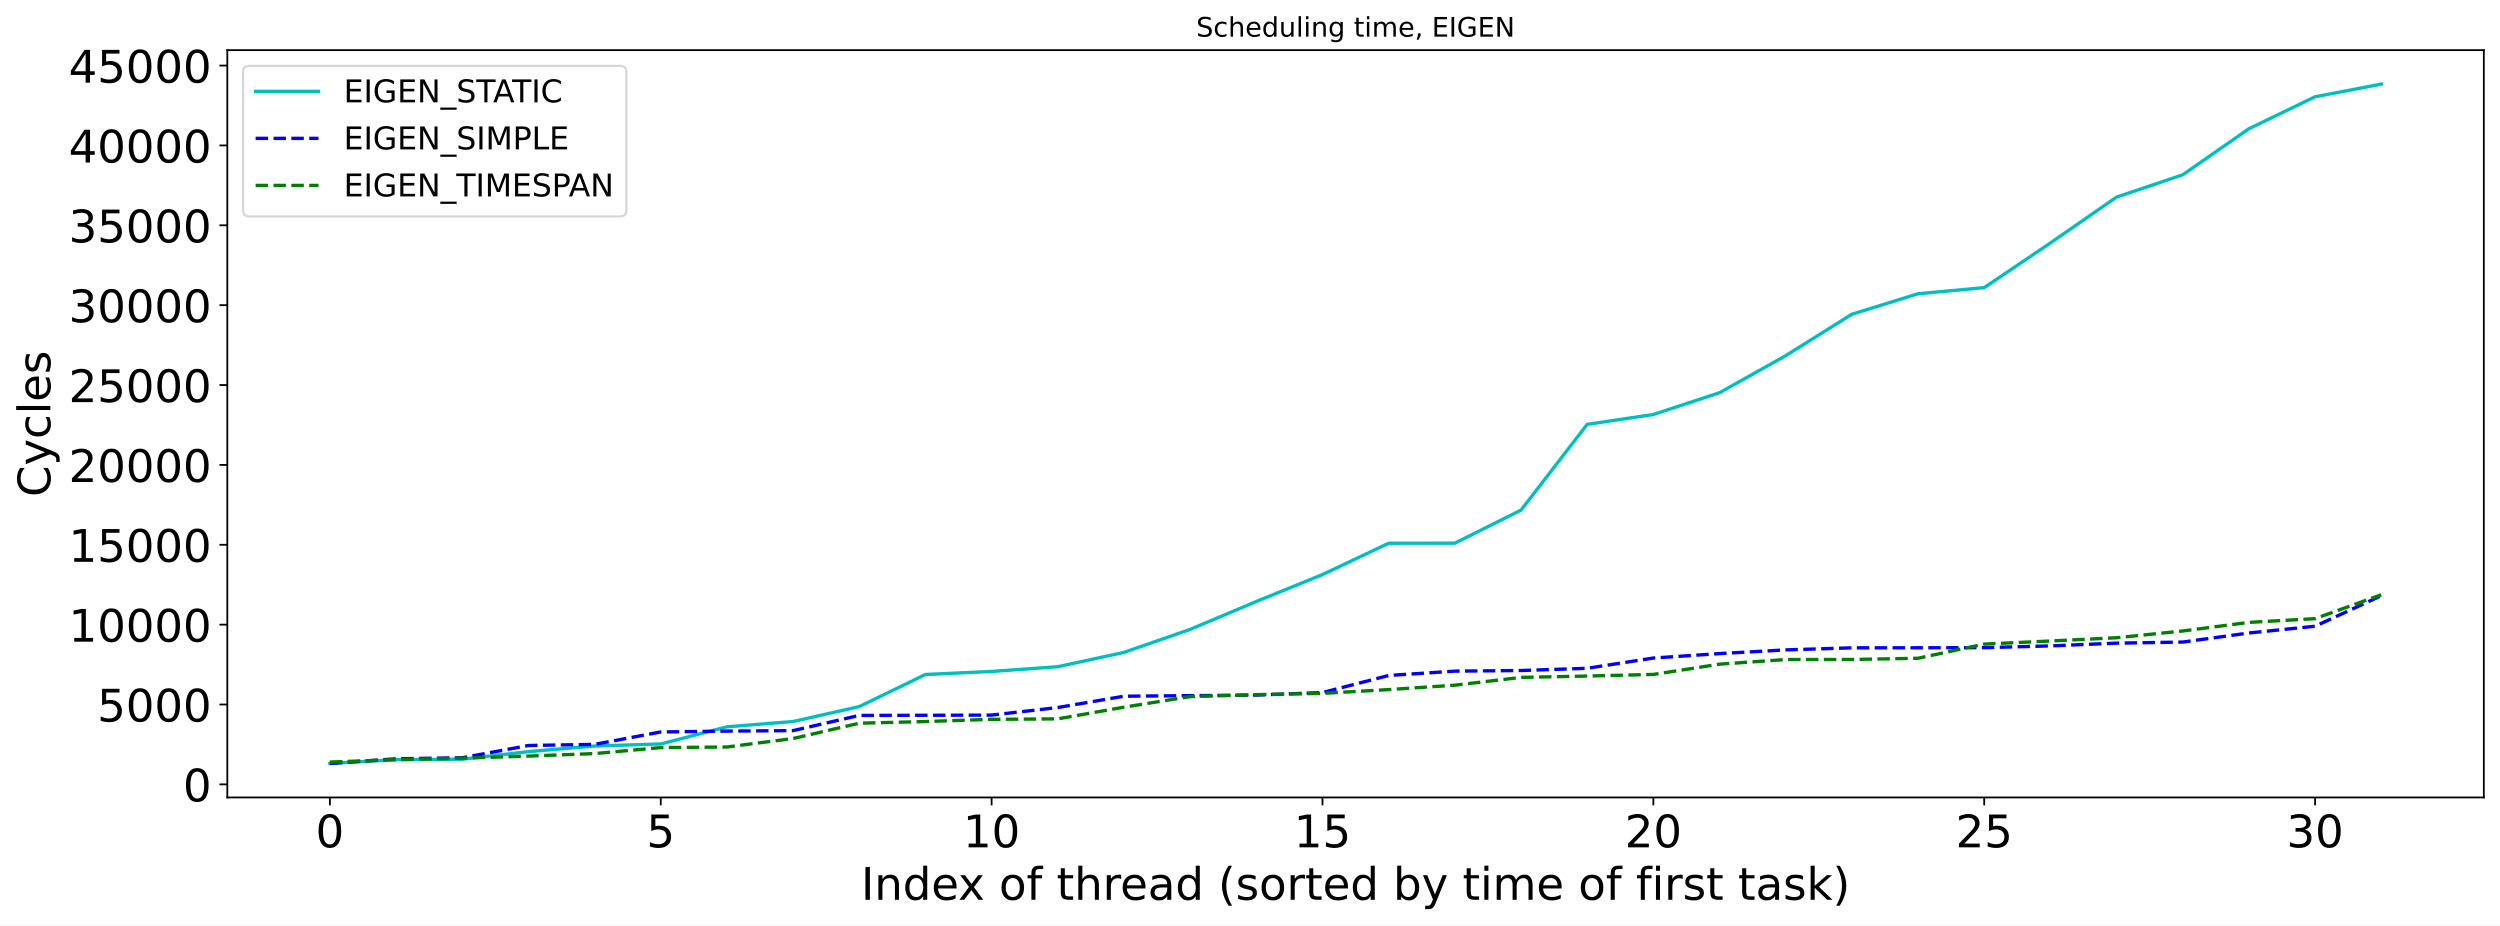
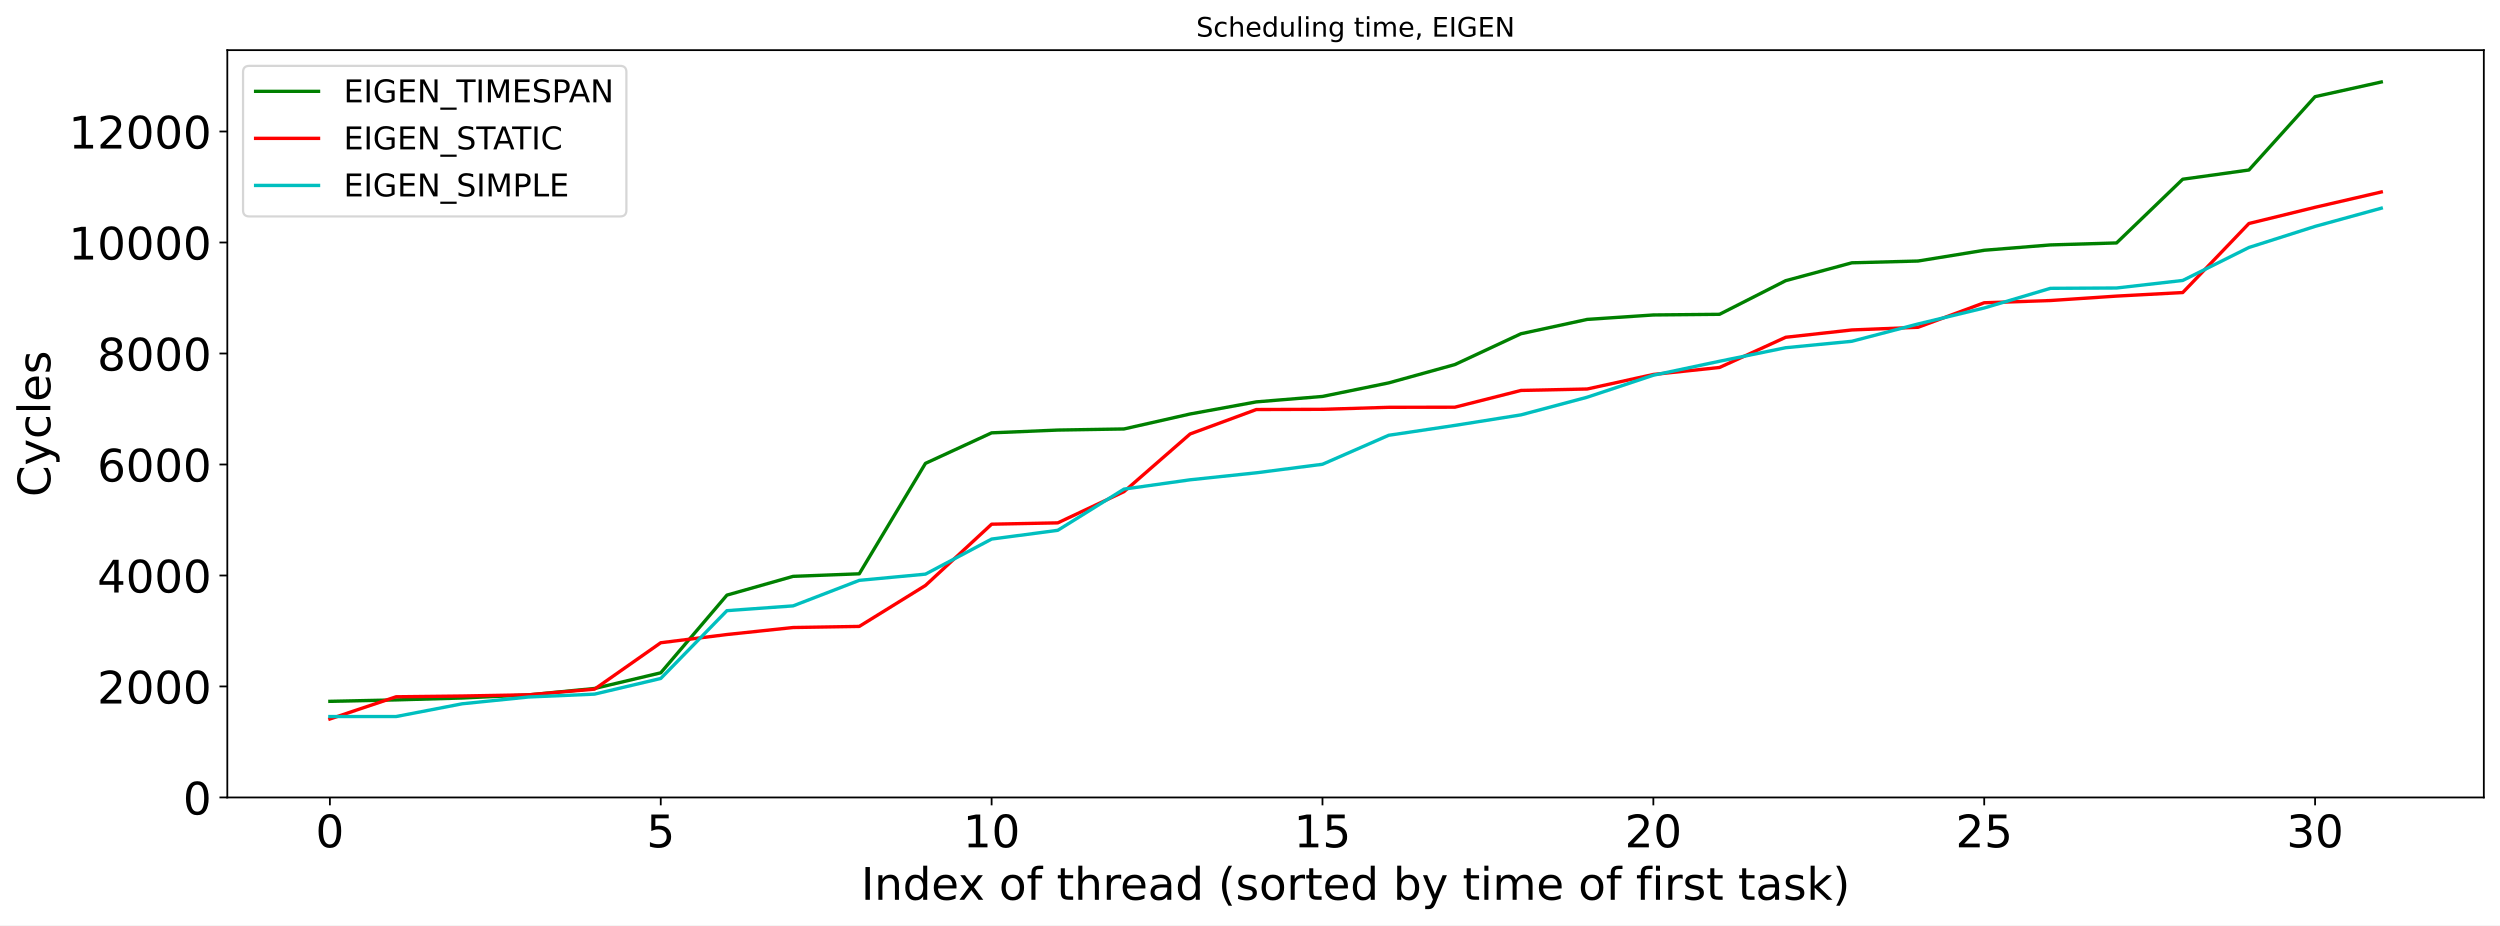
<svg xmlns="http://www.w3.org/2000/svg" xmlns:xlink="http://www.w3.org/1999/xlink" width="1112.781pt" height="411.871pt" viewBox="0 0 1112.781 411.871" version="1.1">
  <defs>
    <style type="text/css">*{stroke-linejoin: round; stroke-linecap: butt}</style>
  </defs>
  <g id="figure_1">
    <g id="patch_1">
      <path d="M 0 411.871  L 1112.781 411.871  L 1112.781 0  L 0 0  z " style="fill: #ffffff" />
    </g>
    <g id="axes_1">
      <g id="patch_2">
        <path d="M 101.181 354.958  L 1105.581 354.958  L 1105.581 22.318  L 101.181 22.318  z " style="fill: #ffffff" />
      </g>
      <g id="matplotlib.axis_1">
        <g id="xtick_1">
          <g id="line2d_1">
            <defs>
-               <path id="m9c00ad8ec6" d="M 0 0  L 0 3.5  " style="stroke: #000000; stroke-width: 0.8" />
-             </defs>
-             <g>
-               <use xlink:href="#m9c00ad8ec6" x="146.836" y="354.958" style="stroke: #000000; stroke-width: 0.8" />
+               <path id="ma04722aa02" d="M 0 0  L 0 3.5  " style="stroke: #000000; stroke-width: 0.8" />
+             </defs>
+             <g>
+               <use xlink:href="#ma04722aa02" x="146.836" y="354.958" style="stroke: #000000; stroke-width: 0.8" />
            </g>
          </g>
          <g id="text_1">
            <g transform="translate(140.4733 377.155) scale(0.2 -0.2)">
              <defs>
                <path id="DejaVuSans-30" d="M 2034 4250  Q 1547 4250 1301 3770  Q 1056 3291 1056 2328  Q 1056 1369 1301 889  Q 1547 409 2034 409  Q 2525 409 2770 889  Q 3016 1369 3016 2328  Q 3016 3291 2770 3770  Q 2525 4250 2034 4250  z M 2034 4750  Q 2819 4750 3233 4129  Q 3647 3509 3647 2328  Q 3647 1150 3233 529  Q 2819 -91 2034 -91  Q 1250 -91 836 529  Q 422 1150 422 2328  Q 422 3509 836 4129  Q 1250 4750 2034 4750  z " transform="scale(0.015625)" />
              </defs>
              <use xlink:href="#DejaVuSans-30" />
            </g>
          </g>
        </g>
        <g id="xtick_2">
          <g id="line2d_2">
            <g>
-               <use xlink:href="#m9c00ad8ec6" x="294.109" y="354.958" style="stroke: #000000; stroke-width: 0.8" />
+               <use xlink:href="#ma04722aa02" x="294.109" y="354.958" style="stroke: #000000; stroke-width: 0.8" />
            </g>
          </g>
          <g id="text_2">
            <g transform="translate(287.746 377.155) scale(0.2 -0.2)">
              <defs>
                <path id="DejaVuSans-35" d="M 691 4666  L 3169 4666  L 3169 4134  L 1269 4134  L 1269 2991  Q 1406 3038 1543 3061  Q 1681 3084 1819 3084  Q 2600 3084 3056 2656  Q 3513 2228 3513 1497  Q 3513 744 3044 326  Q 2575 -91 1722 -91  Q 1428 -91 1123 -41  Q 819 9 494 109  L 494 744  Q 775 591 1075 516  Q 1375 441 1709 441  Q 2250 441 2565 725  Q 2881 1009 2881 1497  Q 2881 1984 2565 2268  Q 2250 2553 1709 2553  Q 1456 2553 1204 2497  Q 953 2441 691 2322  L 691 4666  z " transform="scale(0.015625)" />
              </defs>
              <use xlink:href="#DejaVuSans-35" />
            </g>
          </g>
        </g>
        <g id="xtick_3">
          <g id="line2d_3">
            <g>
-               <use xlink:href="#m9c00ad8ec6" x="441.381" y="354.958" style="stroke: #000000; stroke-width: 0.8" />
+               <use xlink:href="#ma04722aa02" x="441.381" y="354.958" style="stroke: #000000; stroke-width: 0.8" />
            </g>
          </g>
          <g id="text_3">
            <g transform="translate(428.6562 377.155) scale(0.2 -0.2)">
              <defs>
                <path id="DejaVuSans-31" d="M 794 531  L 1825 531  L 1825 4091  L 703 3866  L 703 4441  L 1819 4666  L 2450 4666  L 2450 531  L 3481 531  L 3481 0  L 794 0  L 794 531  z " transform="scale(0.015625)" />
              </defs>
              <use xlink:href="#DejaVuSans-31" />
              <use xlink:href="#DejaVuSans-30" x="63.623" />
            </g>
          </g>
        </g>
        <g id="xtick_4">
          <g id="line2d_4">
            <g>
-               <use xlink:href="#m9c00ad8ec6" x="588.654" y="354.958" style="stroke: #000000; stroke-width: 0.8" />
+               <use xlink:href="#ma04722aa02" x="588.654" y="354.958" style="stroke: #000000; stroke-width: 0.8" />
            </g>
          </g>
          <g id="text_4">
            <g transform="translate(575.929 377.155) scale(0.2 -0.2)">
              <use xlink:href="#DejaVuSans-31" />
              <use xlink:href="#DejaVuSans-35" x="63.623" />
            </g>
          </g>
        </g>
        <g id="xtick_5">
          <g id="line2d_5">
            <g>
-               <use xlink:href="#m9c00ad8ec6" x="735.927" y="354.958" style="stroke: #000000; stroke-width: 0.8" />
+               <use xlink:href="#ma04722aa02" x="735.927" y="354.958" style="stroke: #000000; stroke-width: 0.8" />
            </g>
          </g>
          <g id="text_5">
            <g transform="translate(723.2017 377.155) scale(0.2 -0.2)">
              <defs>
                <path id="DejaVuSans-32" d="M 1228 531  L 3431 531  L 3431 0  L 469 0  L 469 531  Q 828 903 1448 1529  Q 2069 2156 2228 2338  Q 2531 2678 2651 2914  Q 2772 3150 2772 3378  Q 2772 3750 2511 3984  Q 2250 4219 1831 4219  Q 1534 4219 1204 4116  Q 875 4013 500 3803  L 500 4441  Q 881 4594 1212 4672  Q 1544 4750 1819 4750  Q 2544 4750 2975 4387  Q 3406 4025 3406 3419  Q 3406 3131 3298 2873  Q 3191 2616 2906 2266  Q 2828 2175 2409 1742  Q 1991 1309 1228 531  z " transform="scale(0.015625)" />
              </defs>
              <use xlink:href="#DejaVuSans-32" />
              <use xlink:href="#DejaVuSans-30" x="63.623" />
            </g>
          </g>
        </g>
        <g id="xtick_6">
          <g id="line2d_6">
            <g>
-               <use xlink:href="#m9c00ad8ec6" x="883.199" y="354.958" style="stroke: #000000; stroke-width: 0.8" />
+               <use xlink:href="#ma04722aa02" x="883.199" y="354.958" style="stroke: #000000; stroke-width: 0.8" />
            </g>
          </g>
          <g id="text_6">
            <g transform="translate(870.4744 377.155) scale(0.2 -0.2)">
              <use xlink:href="#DejaVuSans-32" />
              <use xlink:href="#DejaVuSans-35" x="63.623" />
            </g>
          </g>
        </g>
        <g id="xtick_7">
          <g id="line2d_7">
            <g>
-               <use xlink:href="#m9c00ad8ec6" x="1030.472" y="354.958" style="stroke: #000000; stroke-width: 0.8" />
+               <use xlink:href="#ma04722aa02" x="1030.472" y="354.958" style="stroke: #000000; stroke-width: 0.8" />
            </g>
          </g>
          <g id="text_7">
            <g transform="translate(1017.747 377.155) scale(0.2 -0.2)">
              <defs>
                <path id="DejaVuSans-33" d="M 2597 2516  Q 3050 2419 3304 2112  Q 3559 1806 3559 1356  Q 3559 666 3084 287  Q 2609 -91 1734 -91  Q 1441 -91 1130 -33  Q 819 25 488 141  L 488 750  Q 750 597 1062 519  Q 1375 441 1716 441  Q 2309 441 2620 675  Q 2931 909 2931 1356  Q 2931 1769 2642 2001  Q 2353 2234 1838 2234  L 1294 2234  L 1294 2753  L 1863 2753  Q 2328 2753 2575 2939  Q 2822 3125 2822 3475  Q 2822 3834 2567 4026  Q 2313 4219 1838 4219  Q 1578 4219 1281 4162  Q 984 4106 628 3988  L 628 4550  Q 988 4650 1302 4700  Q 1616 4750 1894 4750  Q 2613 4750 3031 4423  Q 3450 4097 3450 3541  Q 3450 3153 3228 2886  Q 3006 2619 2597 2516  z " transform="scale(0.015625)" />
              </defs>
              <use xlink:href="#DejaVuSans-33" />
              <use xlink:href="#DejaVuSans-30" x="63.623" />
            </g>
          </g>
        </g>
        <g id="text_8">
          <g transform="translate(383.2609 400.5113) scale(0.2 -0.2)">
            <defs>
              <path id="DejaVuSans-49" d="M 628 4666  L 1259 4666  L 1259 0  L 628 0  L 628 4666  z " transform="scale(0.015625)" />
              <path id="DejaVuSans-6e" d="M 3513 2113  L 3513 0  L 2938 0  L 2938 2094  Q 2938 2591 2744 2837  Q 2550 3084 2163 3084  Q 1697 3084 1428 2787  Q 1159 2491 1159 1978  L 1159 0  L 581 0  L 581 3500  L 1159 3500  L 1159 2956  Q 1366 3272 1645 3428  Q 1925 3584 2291 3584  Q 2894 3584 3203 3211  Q 3513 2838 3513 2113  z " transform="scale(0.015625)" />
              <path id="DejaVuSans-64" d="M 2906 2969  L 2906 4863  L 3481 4863  L 3481 0  L 2906 0  L 2906 525  Q 2725 213 2448 61  Q 2172 -91 1784 -91  Q 1150 -91 751 415  Q 353 922 353 1747  Q 353 2572 751 3078  Q 1150 3584 1784 3584  Q 2172 3584 2448 3432  Q 2725 3281 2906 2969  z M 947 1747  Q 947 1113 1208 752  Q 1469 391 1925 391  Q 2381 391 2643 752  Q 2906 1113 2906 1747  Q 2906 2381 2643 2742  Q 2381 3103 1925 3103  Q 1469 3103 1208 2742  Q 947 2381 947 1747  z " transform="scale(0.015625)" />
              <path id="DejaVuSans-65" d="M 3597 1894  L 3597 1613  L 953 1613  Q 991 1019 1311 708  Q 1631 397 2203 397  Q 2534 397 2845 478  Q 3156 559 3463 722  L 3463 178  Q 3153 47 2828 -22  Q 2503 -91 2169 -91  Q 1331 -91 842 396  Q 353 884 353 1716  Q 353 2575 817 3079  Q 1281 3584 2069 3584  Q 2775 3584 3186 3129  Q 3597 2675 3597 1894  z M 3022 2063  Q 3016 2534 2758 2815  Q 2500 3097 2075 3097  Q 1594 3097 1305 2825  Q 1016 2553 972 2059  L 3022 2063  z " transform="scale(0.015625)" />
              <path id="DejaVuSans-78" d="M 3513 3500  L 2247 1797  L 3578 0  L 2900 0  L 1881 1375  L 863 0  L 184 0  L 1544 1831  L 300 3500  L 978 3500  L 1906 2253  L 2834 3500  L 3513 3500  z " transform="scale(0.015625)" />
              <path id="DejaVuSans-20" transform="scale(0.015625)" />
              <path id="DejaVuSans-6f" d="M 1959 3097  Q 1497 3097 1228 2736  Q 959 2375 959 1747  Q 959 1119 1226 758  Q 1494 397 1959 397  Q 2419 397 2687 759  Q 2956 1122 2956 1747  Q 2956 2369 2687 2733  Q 2419 3097 1959 3097  z M 1959 3584  Q 2709 3584 3137 3096  Q 3566 2609 3566 1747  Q 3566 888 3137 398  Q 2709 -91 1959 -91  Q 1206 -91 779 398  Q 353 888 353 1747  Q 353 2609 779 3096  Q 1206 3584 1959 3584  z " transform="scale(0.015625)" />
              <path id="DejaVuSans-66" d="M 2375 4863  L 2375 4384  L 1825 4384  Q 1516 4384 1395 4259  Q 1275 4134 1275 3809  L 1275 3500  L 2222 3500  L 2222 3053  L 1275 3053  L 1275 0  L 697 0  L 697 3053  L 147 3053  L 147 3500  L 697 3500  L 697 3744  Q 697 4328 969 4595  Q 1241 4863 1831 4863  L 2375 4863  z " transform="scale(0.015625)" />
              <path id="DejaVuSans-74" d="M 1172 4494  L 1172 3500  L 2356 3500  L 2356 3053  L 1172 3053  L 1172 1153  Q 1172 725 1289 603  Q 1406 481 1766 481  L 2356 481  L 2356 0  L 1766 0  Q 1100 0 847 248  Q 594 497 594 1153  L 594 3053  L 172 3053  L 172 3500  L 594 3500  L 594 4494  L 1172 4494  z " transform="scale(0.015625)" />
              <path id="DejaVuSans-68" d="M 3513 2113  L 3513 0  L 2938 0  L 2938 2094  Q 2938 2591 2744 2837  Q 2550 3084 2163 3084  Q 1697 3084 1428 2787  Q 1159 2491 1159 1978  L 1159 0  L 581 0  L 581 4863  L 1159 4863  L 1159 2956  Q 1366 3272 1645 3428  Q 1925 3584 2291 3584  Q 2894 3584 3203 3211  Q 3513 2838 3513 2113  z " transform="scale(0.015625)" />
              <path id="DejaVuSans-72" d="M 2631 2963  Q 2534 3019 2420 3045  Q 2306 3072 2169 3072  Q 1681 3072 1420 2755  Q 1159 2438 1159 1844  L 1159 0  L 581 0  L 581 3500  L 1159 3500  L 1159 2956  Q 1341 3275 1631 3429  Q 1922 3584 2338 3584  Q 2397 3584 2469 3576  Q 2541 3569 2628 3553  L 2631 2963  z " transform="scale(0.015625)" />
              <path id="DejaVuSans-61" d="M 2194 1759  Q 1497 1759 1228 1600  Q 959 1441 959 1056  Q 959 750 1161 570  Q 1363 391 1709 391  Q 2188 391 2477 730  Q 2766 1069 2766 1631  L 2766 1759  L 2194 1759  z M 3341 1997  L 3341 0  L 2766 0  L 2766 531  Q 2569 213 2275 61  Q 1981 -91 1556 -91  Q 1019 -91 701 211  Q 384 513 384 1019  Q 384 1609 779 1909  Q 1175 2209 1959 2209  L 2766 2209  L 2766 2266  Q 2766 2663 2505 2880  Q 2244 3097 1772 3097  Q 1472 3097 1187 3025  Q 903 2953 641 2809  L 641 3341  Q 956 3463 1253 3523  Q 1550 3584 1831 3584  Q 2591 3584 2966 3190  Q 3341 2797 3341 1997  z " transform="scale(0.015625)" />
              <path id="DejaVuSans-28" d="M 1984 4856  Q 1566 4138 1362 3434  Q 1159 2731 1159 2009  Q 1159 1288 1364 580  Q 1569 -128 1984 -844  L 1484 -844  Q 1016 -109 783 600  Q 550 1309 550 2009  Q 550 2706 781 3412  Q 1013 4119 1484 4856  L 1984 4856  z " transform="scale(0.015625)" />
              <path id="DejaVuSans-73" d="M 2834 3397  L 2834 2853  Q 2591 2978 2328 3040  Q 2066 3103 1784 3103  Q 1356 3103 1142 2972  Q 928 2841 928 2578  Q 928 2378 1081 2264  Q 1234 2150 1697 2047  L 1894 2003  Q 2506 1872 2764 1633  Q 3022 1394 3022 966  Q 3022 478 2636 193  Q 2250 -91 1575 -91  Q 1294 -91 989 -36  Q 684 19 347 128  L 347 722  Q 666 556 975 473  Q 1284 391 1588 391  Q 1994 391 2212 530  Q 2431 669 2431 922  Q 2431 1156 2273 1281  Q 2116 1406 1581 1522  L 1381 1569  Q 847 1681 609 1914  Q 372 2147 372 2553  Q 372 3047 722 3315  Q 1072 3584 1716 3584  Q 2034 3584 2315 3537  Q 2597 3491 2834 3397  z " transform="scale(0.015625)" />
              <path id="DejaVuSans-62" d="M 3116 1747  Q 3116 2381 2855 2742  Q 2594 3103 2138 3103  Q 1681 3103 1420 2742  Q 1159 2381 1159 1747  Q 1159 1113 1420 752  Q 1681 391 2138 391  Q 2594 391 2855 752  Q 3116 1113 3116 1747  z M 1159 2969  Q 1341 3281 1617 3432  Q 1894 3584 2278 3584  Q 2916 3584 3314 3078  Q 3713 2572 3713 1747  Q 3713 922 3314 415  Q 2916 -91 2278 -91  Q 1894 -91 1617 61  Q 1341 213 1159 525  L 1159 0  L 581 0  L 581 4863  L 1159 4863  L 1159 2969  z " transform="scale(0.015625)" />
              <path id="DejaVuSans-79" d="M 2059 -325  Q 1816 -950 1584 -1140  Q 1353 -1331 966 -1331  L 506 -1331  L 506 -850  L 844 -850  Q 1081 -850 1212 -737  Q 1344 -625 1503 -206  L 1606 56  L 191 3500  L 800 3500  L 1894 763  L 2988 3500  L 3597 3500  L 2059 -325  z " transform="scale(0.015625)" />
              <path id="DejaVuSans-69" d="M 603 3500  L 1178 3500  L 1178 0  L 603 0  L 603 3500  z M 603 4863  L 1178 4863  L 1178 4134  L 603 4134  L 603 4863  z " transform="scale(0.015625)" />
              <path id="DejaVuSans-6d" d="M 3328 2828  Q 3544 3216 3844 3400  Q 4144 3584 4550 3584  Q 5097 3584 5394 3201  Q 5691 2819 5691 2113  L 5691 0  L 5113 0  L 5113 2094  Q 5113 2597 4934 2840  Q 4756 3084 4391 3084  Q 3944 3084 3684 2787  Q 3425 2491 3425 1978  L 3425 0  L 2847 0  L 2847 2094  Q 2847 2600 2669 2842  Q 2491 3084 2119 3084  Q 1678 3084 1418 2786  Q 1159 2488 1159 1978  L 1159 0  L 581 0  L 581 3500  L 1159 3500  L 1159 2956  Q 1356 3278 1631 3431  Q 1906 3584 2284 3584  Q 2666 3584 2933 3390  Q 3200 3197 3328 2828  z " transform="scale(0.015625)" />
              <path id="DejaVuSans-6b" d="M 581 4863  L 1159 4863  L 1159 1991  L 2875 3500  L 3609 3500  L 1753 1863  L 3688 0  L 2938 0  L 1159 1709  L 1159 0  L 581 0  L 581 4863  z " transform="scale(0.015625)" />
              <path id="DejaVuSans-29" d="M 513 4856  L 1013 4856  Q 1481 4119 1714 3412  Q 1947 2706 1947 2009  Q 1947 1309 1714 600  Q 1481 -109 1013 -844  L 513 -844  Q 928 -128 1133 580  Q 1338 1288 1338 2009  Q 1338 2731 1133 3434  Q 928 4138 513 4856  z " transform="scale(0.015625)" />
            </defs>
            <use xlink:href="#DejaVuSans-49" />
            <use xlink:href="#DejaVuSans-6e" x="29.492" />
            <use xlink:href="#DejaVuSans-64" x="92.871" />
            <use xlink:href="#DejaVuSans-65" x="156.348" />
            <use xlink:href="#DejaVuSans-78" x="216.121" />
            <use xlink:href="#DejaVuSans-20" x="275.301" />
            <use xlink:href="#DejaVuSans-6f" x="307.088" />
            <use xlink:href="#DejaVuSans-66" x="368.27" />
            <use xlink:href="#DejaVuSans-20" x="403.475" />
            <use xlink:href="#DejaVuSans-74" x="435.262" />
            <use xlink:href="#DejaVuSans-68" x="474.471" />
            <use xlink:href="#DejaVuSans-72" x="537.85" />
            <use xlink:href="#DejaVuSans-65" x="576.713" />
            <use xlink:href="#DejaVuSans-61" x="638.236" />
            <use xlink:href="#DejaVuSans-64" x="699.516" />
            <use xlink:href="#DejaVuSans-20" x="762.992" />
            <use xlink:href="#DejaVuSans-28" x="794.779" />
            <use xlink:href="#DejaVuSans-73" x="833.793" />
            <use xlink:href="#DejaVuSans-6f" x="885.893" />
            <use xlink:href="#DejaVuSans-72" x="947.074" />
            <use xlink:href="#DejaVuSans-74" x="988.188" />
            <use xlink:href="#DejaVuSans-65" x="1027.396" />
            <use xlink:href="#DejaVuSans-64" x="1088.92" />
            <use xlink:href="#DejaVuSans-20" x="1152.396" />
            <use xlink:href="#DejaVuSans-62" x="1184.184" />
            <use xlink:href="#DejaVuSans-79" x="1247.66" />
            <use xlink:href="#DejaVuSans-20" x="1306.84" />
            <use xlink:href="#DejaVuSans-74" x="1338.627" />
            <use xlink:href="#DejaVuSans-69" x="1377.836" />
            <use xlink:href="#DejaVuSans-6d" x="1405.619" />
            <use xlink:href="#DejaVuSans-65" x="1503.031" />
            <use xlink:href="#DejaVuSans-20" x="1564.555" />
            <use xlink:href="#DejaVuSans-6f" x="1596.342" />
            <use xlink:href="#DejaVuSans-66" x="1657.523" />
            <use xlink:href="#DejaVuSans-20" x="1692.729" />
            <use xlink:href="#DejaVuSans-66" x="1724.516" />
            <use xlink:href="#DejaVuSans-69" x="1759.721" />
            <use xlink:href="#DejaVuSans-72" x="1787.504" />
            <use xlink:href="#DejaVuSans-73" x="1828.617" />
            <use xlink:href="#DejaVuSans-74" x="1880.717" />
            <use xlink:href="#DejaVuSans-20" x="1919.926" />
            <use xlink:href="#DejaVuSans-74" x="1951.713" />
            <use xlink:href="#DejaVuSans-61" x="1990.922" />
            <use xlink:href="#DejaVuSans-73" x="2052.201" />
            <use xlink:href="#DejaVuSans-6b" x="2104.301" />
            <use xlink:href="#DejaVuSans-29" x="2162.211" />
          </g>
        </g>
      </g>
      <g id="matplotlib.axis_2">
        <g id="ytick_1">
          <g id="line2d_8">
            <defs>
-               <path id="mda60a51b28" d="M 0 0  L -3.5 0  " style="stroke: #000000; stroke-width: 0.8" />
-             </defs>
-             <g>
-               <use xlink:href="#mda60a51b28" x="101.181" y="349.123" style="stroke: #000000; stroke-width: 0.8" />
+               <path id="m76c62a4713" d="M 0 0  L -3.5 0  " style="stroke: #000000; stroke-width: 0.8" />
+             </defs>
+             <g>
+               <use xlink:href="#m76c62a4713" x="101.181" y="354.958" style="stroke: #000000; stroke-width: 0.8" />
            </g>
          </g>
          <g id="text_9">
-             <g transform="translate(81.45625 356.7217) scale(0.2 -0.2)">
+             <g transform="translate(81.45625 362.5566) scale(0.2 -0.2)">
              <use xlink:href="#DejaVuSans-30" />
            </g>
          </g>
        </g>
        <g id="ytick_2">
          <g id="line2d_9">
            <g>
-               <use xlink:href="#mda60a51b28" x="101.181" y="313.575" style="stroke: #000000; stroke-width: 0.8" />
+               <use xlink:href="#m76c62a4713" x="101.181" y="305.553" style="stroke: #000000; stroke-width: 0.8" />
            </g>
          </g>
          <g id="text_10">
-             <g transform="translate(43.28125 321.1737) scale(0.2 -0.2)">
-               <use xlink:href="#DejaVuSans-35" />
+             <g transform="translate(43.28125 313.1518) scale(0.2 -0.2)">
+               <use xlink:href="#DejaVuSans-32" />
              <use xlink:href="#DejaVuSans-30" x="63.623" />
              <use xlink:href="#DejaVuSans-30" x="127.246" />
              <use xlink:href="#DejaVuSans-30" x="190.869" />
            </g>
          </g>
        </g>
        <g id="ytick_3">
          <g id="line2d_10">
            <g>
-               <use xlink:href="#mda60a51b28" x="101.181" y="278.027" style="stroke: #000000; stroke-width: 0.8" />
+               <use xlink:href="#m76c62a4713" x="101.181" y="256.149" style="stroke: #000000; stroke-width: 0.8" />
            </g>
          </g>
          <g id="text_11">
-             <g transform="translate(30.55625 285.6256) scale(0.2 -0.2)">
-               <use xlink:href="#DejaVuSans-31" />
-               <use xlink:href="#DejaVuSans-30" x="63.623" />
-               <use xlink:href="#DejaVuSans-30" x="127.246" />
-               <use xlink:href="#DejaVuSans-30" x="190.869" />
-               <use xlink:href="#DejaVuSans-30" x="254.492" />
+             <g transform="translate(43.28125 263.747) scale(0.2 -0.2)">
+               <defs>
+                 <path id="DejaVuSans-34" d="M 2419 4116  L 825 1625  L 2419 1625  L 2419 4116  z M 2253 4666  L 3047 4666  L 3047 1625  L 3713 1625  L 3713 1100  L 3047 1100  L 3047 0  L 2419 0  L 2419 1100  L 313 1100  L 313 1709  L 2253 4666  z " transform="scale(0.015625)" />
+               </defs>
+               <use xlink:href="#DejaVuSans-34" />
+               <use xlink:href="#DejaVuSans-30" x="63.623" />
+               <use xlink:href="#DejaVuSans-30" x="127.246" />
+               <use xlink:href="#DejaVuSans-30" x="190.869" />
            </g>
          </g>
        </g>
        <g id="ytick_4">
          <g id="line2d_11">
            <g>
-               <use xlink:href="#mda60a51b28" x="101.181" y="242.479" style="stroke: #000000; stroke-width: 0.8" />
+               <use xlink:href="#m76c62a4713" x="101.181" y="206.744" style="stroke: #000000; stroke-width: 0.8" />
            </g>
          </g>
          <g id="text_12">
-             <g transform="translate(30.55625 250.0776) scale(0.2 -0.2)">
-               <use xlink:href="#DejaVuSans-31" />
-               <use xlink:href="#DejaVuSans-35" x="63.623" />
-               <use xlink:href="#DejaVuSans-30" x="127.246" />
-               <use xlink:href="#DejaVuSans-30" x="190.869" />
-               <use xlink:href="#DejaVuSans-30" x="254.492" />
+             <g transform="translate(43.28125 214.3422) scale(0.2 -0.2)">
+               <defs>
+                 <path id="DejaVuSans-36" d="M 2113 2584  Q 1688 2584 1439 2293  Q 1191 2003 1191 1497  Q 1191 994 1439 701  Q 1688 409 2113 409  Q 2538 409 2786 701  Q 3034 994 3034 1497  Q 3034 2003 2786 2293  Q 2538 2584 2113 2584  z M 3366 4563  L 3366 3988  Q 3128 4100 2886 4159  Q 2644 4219 2406 4219  Q 1781 4219 1451 3797  Q 1122 3375 1075 2522  Q 1259 2794 1537 2939  Q 1816 3084 2150 3084  Q 2853 3084 3261 2657  Q 3669 2231 3669 1497  Q 3669 778 3244 343  Q 2819 -91 2113 -91  Q 1303 -91 875 529  Q 447 1150 447 2328  Q 447 3434 972 4092  Q 1497 4750 2381 4750  Q 2619 4750 2861 4703  Q 3103 4656 3366 4563  z " transform="scale(0.015625)" />
+               </defs>
+               <use xlink:href="#DejaVuSans-36" />
+               <use xlink:href="#DejaVuSans-30" x="63.623" />
+               <use xlink:href="#DejaVuSans-30" x="127.246" />
+               <use xlink:href="#DejaVuSans-30" x="190.869" />
            </g>
          </g>
        </g>
        <g id="ytick_5">
          <g id="line2d_12">
            <g>
-               <use xlink:href="#mda60a51b28" x="101.181" y="206.931" style="stroke: #000000; stroke-width: 0.8" />
+               <use xlink:href="#m76c62a4713" x="101.181" y="157.339" style="stroke: #000000; stroke-width: 0.8" />
            </g>
          </g>
          <g id="text_13">
-             <g transform="translate(30.55625 214.5296) scale(0.2 -0.2)">
-               <use xlink:href="#DejaVuSans-32" />
-               <use xlink:href="#DejaVuSans-30" x="63.623" />
-               <use xlink:href="#DejaVuSans-30" x="127.246" />
-               <use xlink:href="#DejaVuSans-30" x="190.869" />
-               <use xlink:href="#DejaVuSans-30" x="254.492" />
+             <g transform="translate(43.28125 164.9374) scale(0.2 -0.2)">
+               <defs>
+                 <path id="DejaVuSans-38" d="M 2034 2216  Q 1584 2216 1326 1975  Q 1069 1734 1069 1313  Q 1069 891 1326 650  Q 1584 409 2034 409  Q 2484 409 2743 651  Q 3003 894 3003 1313  Q 3003 1734 2745 1975  Q 2488 2216 2034 2216  z M 1403 2484  Q 997 2584 770 2862  Q 544 3141 544 3541  Q 544 4100 942 4425  Q 1341 4750 2034 4750  Q 2731 4750 3128 4425  Q 3525 4100 3525 3541  Q 3525 3141 3298 2862  Q 3072 2584 2669 2484  Q 3125 2378 3379 2068  Q 3634 1759 3634 1313  Q 3634 634 3220 271  Q 2806 -91 2034 -91  Q 1263 -91 848 271  Q 434 634 434 1313  Q 434 1759 690 2068  Q 947 2378 1403 2484  z M 1172 3481  Q 1172 3119 1398 2916  Q 1625 2713 2034 2713  Q 2441 2713 2670 2916  Q 2900 3119 2900 3481  Q 2900 3844 2670 4047  Q 2441 4250 2034 4250  Q 1625 4250 1398 4047  Q 1172 3844 1172 3481  z " transform="scale(0.015625)" />
+               </defs>
+               <use xlink:href="#DejaVuSans-38" />
+               <use xlink:href="#DejaVuSans-30" x="63.623" />
+               <use xlink:href="#DejaVuSans-30" x="127.246" />
+               <use xlink:href="#DejaVuSans-30" x="190.869" />
            </g>
          </g>
        </g>
        <g id="ytick_6">
          <g id="line2d_13">
            <g>
-               <use xlink:href="#mda60a51b28" x="101.181" y="171.383" style="stroke: #000000; stroke-width: 0.8" />
+               <use xlink:href="#m76c62a4713" x="101.181" y="107.934" style="stroke: #000000; stroke-width: 0.8" />
            </g>
          </g>
          <g id="text_14">
-             <g transform="translate(30.55625 178.9815) scale(0.2 -0.2)">
-               <use xlink:href="#DejaVuSans-32" />
-               <use xlink:href="#DejaVuSans-35" x="63.623" />
+             <g transform="translate(30.55625 115.5326) scale(0.2 -0.2)">
+               <use xlink:href="#DejaVuSans-31" />
+               <use xlink:href="#DejaVuSans-30" x="63.623" />
              <use xlink:href="#DejaVuSans-30" x="127.246" />
              <use xlink:href="#DejaVuSans-30" x="190.869" />
              <use xlink:href="#DejaVuSans-30" x="254.492" />
            </g>
          </g>
        </g>
        <g id="ytick_7">
          <g id="line2d_14">
            <g>
-               <use xlink:href="#mda60a51b28" x="101.181" y="135.835" style="stroke: #000000; stroke-width: 0.8" />
+               <use xlink:href="#m76c62a4713" x="101.181" y="58.529" style="stroke: #000000; stroke-width: 0.8" />
            </g>
          </g>
          <g id="text_15">
-             <g transform="translate(30.55625 143.4335) scale(0.2 -0.2)">
-               <use xlink:href="#DejaVuSans-33" />
-               <use xlink:href="#DejaVuSans-30" x="63.623" />
+             <g transform="translate(30.55625 66.1278) scale(0.2 -0.2)">
+               <use xlink:href="#DejaVuSans-31" />
+               <use xlink:href="#DejaVuSans-32" x="63.623" />
              <use xlink:href="#DejaVuSans-30" x="127.246" />
              <use xlink:href="#DejaVuSans-30" x="190.869" />
              <use xlink:href="#DejaVuSans-30" x="254.492" />
            </g>
          </g>
        </g>
-         <g id="ytick_8">
-           <g id="line2d_15">
-             <g>
-               <use xlink:href="#mda60a51b28" x="101.181" y="100.287" style="stroke: #000000; stroke-width: 0.8" />
-             </g>
-           </g>
-           <g id="text_16">
-             <g transform="translate(30.55625 107.8855) scale(0.2 -0.2)">
-               <use xlink:href="#DejaVuSans-33" />
-               <use xlink:href="#DejaVuSans-35" x="63.623" />
-               <use xlink:href="#DejaVuSans-30" x="127.246" />
-               <use xlink:href="#DejaVuSans-30" x="190.869" />
-               <use xlink:href="#DejaVuSans-30" x="254.492" />
-             </g>
-           </g>
-         </g>
-         <g id="ytick_9">
-           <g id="line2d_16">
-             <g>
-               <use xlink:href="#mda60a51b28" x="101.181" y="64.739" style="stroke: #000000; stroke-width: 0.8" />
-             </g>
-           </g>
-           <g id="text_17">
-             <g transform="translate(30.55625 72.33745) scale(0.2 -0.2)">
-               <defs>
-                 <path id="DejaVuSans-34" d="M 2419 4116  L 825 1625  L 2419 1625  L 2419 4116  z M 2253 4666  L 3047 4666  L 3047 1625  L 3713 1625  L 3713 1100  L 3047 1100  L 3047 0  L 2419 0  L 2419 1100  L 313 1100  L 313 1709  L 2253 4666  z " transform="scale(0.015625)" />
-               </defs>
-               <use xlink:href="#DejaVuSans-34" />
-               <use xlink:href="#DejaVuSans-30" x="63.623" />
-               <use xlink:href="#DejaVuSans-30" x="127.246" />
-               <use xlink:href="#DejaVuSans-30" x="190.869" />
-               <use xlink:href="#DejaVuSans-30" x="254.492" />
-             </g>
-           </g>
-         </g>
-         <g id="ytick_10">
-           <g id="line2d_17">
-             <g>
-               <use xlink:href="#mda60a51b28" x="101.181" y="29.191" style="stroke: #000000; stroke-width: 0.8" />
-             </g>
-           </g>
-           <g id="text_18">
-             <g transform="translate(30.55625 36.78942) scale(0.2 -0.2)">
-               <use xlink:href="#DejaVuSans-34" />
-               <use xlink:href="#DejaVuSans-35" x="63.623" />
-               <use xlink:href="#DejaVuSans-30" x="127.246" />
-               <use xlink:href="#DejaVuSans-30" x="190.869" />
-               <use xlink:href="#DejaVuSans-30" x="254.492" />
-             </g>
-           </g>
-         </g>
-         <g id="text_19">
+         <g id="text_16">
          <g transform="translate(22.39688 221.1788) rotate(-90) scale(0.2 -0.2)">
            <defs>
              <path id="DejaVuSans-43" d="M 4122 4306  L 4122 3641  Q 3803 3938 3442 4084  Q 3081 4231 2675 4231  Q 1875 4231 1450 3742  Q 1025 3253 1025 2328  Q 1025 1406 1450 917  Q 1875 428 2675 428  Q 3081 428 3442 575  Q 3803 722 4122 1019  L 4122 359  Q 3791 134 3420 21  Q 3050 -91 2638 -91  Q 1578 -91 968 557  Q 359 1206 359 2328  Q 359 3453 968 4101  Q 1578 4750 2638 4750  Q 3056 4750 3426 4639  Q 3797 4528 4122 4306  z " transform="scale(0.015625)" />
              <path id="DejaVuSans-63" d="M 3122 3366  L 3122 2828  Q 2878 2963 2633 3030  Q 2388 3097 2138 3097  Q 1578 3097 1268 2742  Q 959 2388 959 1747  Q 959 1106 1268 751  Q 1578 397 2138 397  Q 2388 397 2633 464  Q 2878 531 3122 666  L 3122 134  Q 2881 22 2623 -34  Q 2366 -91 2075 -91  Q 1284 -91 818 406  Q 353 903 353 1747  Q 353 2603 823 3093  Q 1294 3584 2113 3584  Q 2378 3584 2631 3529  Q 2884 3475 3122 3366  z " transform="scale(0.015625)" />
              <path id="DejaVuSans-6c" d="M 603 4863  L 1178 4863  L 1178 0  L 603 0  L 603 4863  z " transform="scale(0.015625)" />
            </defs>
            <use xlink:href="#DejaVuSans-43" />
            <use xlink:href="#DejaVuSans-79" x="69.824" />
            <use xlink:href="#DejaVuSans-63" x="129.004" />
            <use xlink:href="#DejaVuSans-6c" x="183.984" />
            <use xlink:href="#DejaVuSans-65" x="211.768" />
            <use xlink:href="#DejaVuSans-73" x="273.291" />
          </g>
        </g>
      </g>
-       <g id="line2d_18">
-         <path d="M 146.836 339.795  L 176.29 338.132  L 205.745 337.933  L 235.199 334.549  L 264.654 332.074  L 294.109 331.136  L 323.563 323.514  L 353.018 321.154  L 382.472 314.514  L 411.927 300.223  L 441.381 298.873  L 470.836 296.754  L 500.29 290.384  L 529.745 280.146  L 559.199 267.732  L 588.654 255.746  L 618.109 241.797  L 647.563 241.768  L 677.018 227.066  L 706.472 188.887  L 735.927 184.493  L 765.381 174.81  L 794.836 158.316  L 824.29 139.873  L 853.745 130.745  L 883.199 128.029  L 912.654 108.15  L 942.109 87.731  L 971.563 77.806  L 1001.018 57.302  L 1030.472 43.069  L 1059.927 37.438  " clip-path="url(#pf6f00d7947)" style="fill: none; stroke: #00bfbf; stroke-width: 1.5; stroke-linecap: square" />
-       </g>
-       <g id="line2d_19">
-         <path d="M 146.836 339.838  L 176.29 337.748  L 205.745 337.279  L 235.199 331.833  L 264.654 331.321  L 294.109 325.804  L 323.563 325.42  L 353.018 325.207  L 382.472 318.438  L 411.927 318.381  L 441.381 318.296  L 470.836 314.94  L 500.29 309.892  L 529.745 309.637  L 559.199 309.395  L 588.654 308.271  L 618.109 300.664  L 647.563 298.73  L 677.018 298.46  L 706.472 297.465  L 735.927 292.901  L 765.381 290.924  L 794.836 289.275  L 824.29 288.365  L 853.745 288.336  L 883.199 288.279  L 912.654 287.497  L 942.109 286.274  L 971.563 285.791  L 1001.018 281.753  L 1030.472 278.752  L 1059.927 265.145  " clip-path="url(#pf6f00d7947)" style="fill: none; stroke-dasharray: 5.55,2.4; stroke-dashoffset: 0; stroke: #0000ff; stroke-width: 1.5" />
-       </g>
-       <g id="line2d_20">
-         <path d="M 146.836 339.198  L 176.29 338.146  L 205.745 337.464  L 235.199 336.539  L 264.654 335.43  L 294.109 332.757  L 323.563 332.501  L 353.018 328.719  L 382.472 321.908  L 411.927 321.168  L 441.381 320.187  L 470.836 319.974  L 500.29 314.77  L 529.745 310.077  L 559.199 309.182  L 588.654 308.627  L 618.109 306.949  L 647.563 304.987  L 677.018 301.517  L 706.472 300.92  L 735.927 300.195  L 765.381 295.631  L 794.836 293.569  L 824.29 293.54  L 853.745 293  L 883.199 286.687  L 912.654 285.322  L 942.109 283.871  L 971.563 280.857  L 1001.018 277.032  L 1030.472 275.368  L 1059.927 264.732  " clip-path="url(#pf6f00d7947)" style="fill: none; stroke-dasharray: 5.55,2.4; stroke-dashoffset: 0; stroke: #008000; stroke-width: 1.5" />
+       <g id="line2d_15">
+         <path d="M 146.836 312.174  L 176.29 311.531  L 205.745 310.691  L 235.199 309.308  L 264.654 306.443  L 294.109 299.477  L 323.563 264.893  L 353.018 256.544  L 382.472 255.407  L 411.927 206.25  L 441.381 192.663  L 470.836 191.428  L 500.29 190.934  L 529.745 184.265  L 559.199 178.879  L 588.654 176.459  L 618.109 170.431  L 647.563 162.279  L 677.018 148.545  L 706.472 142.172  L 735.927 140.195  L 765.381 139.899  L 794.836 124.929  L 824.29 116.975  L 853.745 116.185  L 883.199 111.392  L 912.654 109.021  L 942.109 108.132  L 971.563 79.773  L 1001.018 75.673  L 1030.472 43.016  L 1059.927 36.495  " clip-path="url(#p8cb5ee3bec)" style="fill: none; stroke: #008000; stroke-width: 1.5; stroke-linecap: square" />
+       </g>
+       <g id="line2d_16">
+         <path d="M 146.836 320.029  L 176.29 310.148  L 205.745 309.802  L 235.199 309.259  L 264.654 306.739  L 294.109 286.088  L 323.563 282.432  L 353.018 279.319  L 382.472 278.825  L 411.927 260.595  L 441.381 233.324  L 470.836 232.731  L 500.29 218.848  L 529.745 193.157  L 559.199 182.288  L 588.654 182.19  L 618.109 181.3  L 647.563 181.251  L 677.018 173.791  L 706.472 173.148  L 735.927 166.676  L 765.381 163.564  L 794.836 150.126  L 824.29 146.865  L 853.745 145.679  L 883.199 134.761  L 912.654 133.773  L 942.109 131.797  L 971.563 130.216  L 1001.018 99.486  L 1030.472 92.273  L 1059.927 85.455  " clip-path="url(#p8cb5ee3bec)" style="fill: none; stroke: #ff0000; stroke-width: 1.5; stroke-linecap: square" />
+       </g>
+       <g id="line2d_17">
+         <path d="M 146.836 318.942  L 176.29 318.942  L 205.745 313.26  L 235.199 310.247  L 264.654 308.962  L 294.109 301.996  L 323.563 271.81  L 353.018 269.685  L 382.472 258.322  L 411.927 255.556  L 441.381 239.944  L 470.836 236.041  L 500.29 217.712  L 529.745 213.562  L 559.199 210.449  L 588.654 206.645  L 618.109 193.75  L 647.563 189.353  L 677.018 184.66  L 706.472 176.804  L 735.927 167.022  L 765.381 160.797  L 794.836 154.77  L 824.29 151.904  L 853.745 144.197  L 883.199 137.083  L 912.654 128.338  L 942.109 128.19  L 971.563 124.831  L 1001.018 110.157  L 1030.472 100.77  L 1059.927 92.668  " clip-path="url(#p8cb5ee3bec)" style="fill: none; stroke: #00bfbf; stroke-width: 1.5; stroke-linecap: square" />
      </g>
      <g id="patch_3">
        <path d="M 101.181 354.958  L 101.181 22.318  " style="fill: none; stroke: #000000; stroke-width: 0.8; stroke-linejoin: miter; stroke-linecap: square" />
      </g>
      <g id="patch_4">
        <path d="M 1105.581 354.958  L 1105.581 22.318  " style="fill: none; stroke: #000000; stroke-width: 0.8; stroke-linejoin: miter; stroke-linecap: square" />
      </g>
      <g id="patch_5">
        <path d="M 101.181 354.958  L 1105.581 354.958  " style="fill: none; stroke: #000000; stroke-width: 0.8; stroke-linejoin: miter; stroke-linecap: square" />
      </g>
      <g id="patch_6">
        <path d="M 101.181 22.318  L 1105.581 22.318  " style="fill: none; stroke: #000000; stroke-width: 0.8; stroke-linejoin: miter; stroke-linecap: square" />
      </g>
-       <g id="text_20">
+       <g id="text_17">
        <g transform="translate(532.4556 16.31812) scale(0.12 -0.12)">
          <defs>
            <path id="DejaVuSans-53" d="M 3425 4513  L 3425 3897  Q 3066 4069 2747 4153  Q 2428 4238 2131 4238  Q 1616 4238 1336 4038  Q 1056 3838 1056 3469  Q 1056 3159 1242 3001  Q 1428 2844 1947 2747  L 2328 2669  Q 3034 2534 3370 2195  Q 3706 1856 3706 1288  Q 3706 609 3251 259  Q 2797 -91 1919 -91  Q 1588 -91 1214 -16  Q 841 59 441 206  L 441 856  Q 825 641 1194 531  Q 1563 422 1919 422  Q 2459 422 2753 634  Q 3047 847 3047 1241  Q 3047 1584 2836 1778  Q 2625 1972 2144 2069  L 1759 2144  Q 1053 2284 737 2584  Q 422 2884 422 3419  Q 422 4038 858 4394  Q 1294 4750 2059 4750  Q 2388 4750 2728 4690  Q 3069 4631 3425 4513  z " transform="scale(0.015625)" />
            <path id="DejaVuSans-75" d="M 544 1381  L 544 3500  L 1119 3500  L 1119 1403  Q 1119 906 1312 657  Q 1506 409 1894 409  Q 2359 409 2629 706  Q 2900 1003 2900 1516  L 2900 3500  L 3475 3500  L 3475 0  L 2900 0  L 2900 538  Q 2691 219 2414 64  Q 2138 -91 1772 -91  Q 1169 -91 856 284  Q 544 659 544 1381  z M 1991 3584  L 1991 3584  z " transform="scale(0.015625)" />
            <path id="DejaVuSans-67" d="M 2906 1791  Q 2906 2416 2648 2759  Q 2391 3103 1925 3103  Q 1463 3103 1205 2759  Q 947 2416 947 1791  Q 947 1169 1205 825  Q 1463 481 1925 481  Q 2391 481 2648 825  Q 2906 1169 2906 1791  z M 3481 434  Q 3481 -459 3084 -895  Q 2688 -1331 1869 -1331  Q 1566 -1331 1297 -1286  Q 1028 -1241 775 -1147  L 775 -588  Q 1028 -725 1275 -790  Q 1522 -856 1778 -856  Q 2344 -856 2625 -561  Q 2906 -266 2906 331  L 2906 616  Q 2728 306 2450 153  Q 2172 0 1784 0  Q 1141 0 747 490  Q 353 981 353 1791  Q 353 2603 747 3093  Q 1141 3584 1784 3584  Q 2172 3584 2450 3431  Q 2728 3278 2906 2969  L 2906 3500  L 3481 3500  L 3481 434  z " transform="scale(0.015625)" />
            <path id="DejaVuSans-2c" d="M 750 794  L 1409 794  L 1409 256  L 897 -744  L 494 -744  L 750 256  L 750 794  z " transform="scale(0.015625)" />
            <path id="DejaVuSans-45" d="M 628 4666  L 3578 4666  L 3578 4134  L 1259 4134  L 1259 2753  L 3481 2753  L 3481 2222  L 1259 2222  L 1259 531  L 3634 531  L 3634 0  L 628 0  L 628 4666  z " transform="scale(0.015625)" />
            <path id="DejaVuSans-47" d="M 3809 666  L 3809 1919  L 2778 1919  L 2778 2438  L 4434 2438  L 4434 434  Q 4069 175 3628 42  Q 3188 -91 2688 -91  Q 1594 -91 976 548  Q 359 1188 359 2328  Q 359 3472 976 4111  Q 1594 4750 2688 4750  Q 3144 4750 3555 4637  Q 3966 4525 4313 4306  L 4313 3634  Q 3963 3931 3569 4081  Q 3175 4231 2741 4231  Q 1884 4231 1454 3753  Q 1025 3275 1025 2328  Q 1025 1384 1454 906  Q 1884 428 2741 428  Q 3075 428 3337 486  Q 3600 544 3809 666  z " transform="scale(0.015625)" />
            <path id="DejaVuSans-4e" d="M 628 4666  L 1478 4666  L 3547 763  L 3547 4666  L 4159 4666  L 4159 0  L 3309 0  L 1241 3903  L 1241 0  L 628 0  L 628 4666  z " transform="scale(0.015625)" />
          </defs>
          <use xlink:href="#DejaVuSans-53" />
          <use xlink:href="#DejaVuSans-63" x="63.477" />
          <use xlink:href="#DejaVuSans-68" x="118.457" />
          <use xlink:href="#DejaVuSans-65" x="181.836" />
          <use xlink:href="#DejaVuSans-64" x="243.359" />
          <use xlink:href="#DejaVuSans-75" x="306.836" />
          <use xlink:href="#DejaVuSans-6c" x="370.215" />
          <use xlink:href="#DejaVuSans-69" x="397.998" />
          <use xlink:href="#DejaVuSans-6e" x="425.781" />
          <use xlink:href="#DejaVuSans-67" x="489.16" />
          <use xlink:href="#DejaVuSans-20" x="552.637" />
          <use xlink:href="#DejaVuSans-74" x="584.424" />
          <use xlink:href="#DejaVuSans-69" x="623.633" />
          <use xlink:href="#DejaVuSans-6d" x="651.416" />
          <use xlink:href="#DejaVuSans-65" x="748.828" />
          <use xlink:href="#DejaVuSans-2c" x="810.352" />
          <use xlink:href="#DejaVuSans-20" x="842.139" />
          <use xlink:href="#DejaVuSans-45" x="873.926" />
          <use xlink:href="#DejaVuSans-49" x="937.109" />
          <use xlink:href="#DejaVuSans-47" x="966.602" />
          <use xlink:href="#DejaVuSans-45" x="1044.092" />
          <use xlink:href="#DejaVuSans-4e" x="1107.275" />
        </g>
      </g>
      <g id="legend_1">
        <g id="patch_7">
          <path d="M 110.981 96.334  L 276.019 96.334  Q 278.819 96.334 278.819 93.534  L 278.819 32.118  Q 278.819 29.318 276.019 29.318  L 110.981 29.318  Q 108.181 29.318 108.181 32.118  L 108.181 93.534  Q 108.181 96.334 110.981 96.334  z " style="fill: #ffffff; opacity: 0.8; stroke: #cccccc; stroke-linejoin: miter" />
        </g>
-         <g id="line2d_21">
-           <path d="M 113.781 40.656  L 127.781 40.656  L 141.781 40.656  " style="fill: none; stroke: #00bfbf; stroke-width: 1.5; stroke-linecap: square" />
-         </g>
-         <g id="text_21">
+         <g id="line2d_18">
+           <path d="M 113.781 40.656  L 127.781 40.656  L 141.781 40.656  " style="fill: none; stroke: #008000; stroke-width: 1.5; stroke-linecap: square" />
+         </g>
+         <g id="text_18">
          <g transform="translate(152.9812 45.55594) scale(0.14 -0.14)">
            <defs>
              <path id="DejaVuSans-5f" d="M 3263 -1063  L 3263 -1509  L -63 -1509  L -63 -1063  L 3263 -1063  z " transform="scale(0.015625)" />
              <path id="DejaVuSans-54" d="M -19 4666  L 3928 4666  L 3928 4134  L 2272 4134  L 2272 0  L 1638 0  L 1638 4134  L -19 4134  L -19 4666  z " transform="scale(0.015625)" />
-               <path id="DejaVuSans-41" d="M 2188 4044  L 1331 1722  L 3047 1722  L 2188 4044  z M 1831 4666  L 2547 4666  L 4325 0  L 3669 0  L 3244 1197  L 1141 1197  L 716 0  L 50 0  L 1831 4666  z " transform="scale(0.015625)" />
-             </defs>
-             <use xlink:href="#DejaVuSans-45" />
-             <use xlink:href="#DejaVuSans-49" x="63.184" />
-             <use xlink:href="#DejaVuSans-47" x="92.676" />
-             <use xlink:href="#DejaVuSans-45" x="170.166" />
-             <use xlink:href="#DejaVuSans-4e" x="233.35" />
-             <use xlink:href="#DejaVuSans-5f" x="308.154" />
-             <use xlink:href="#DejaVuSans-53" x="358.154" />
-             <use xlink:href="#DejaVuSans-54" x="421.631" />
-             <use xlink:href="#DejaVuSans-41" x="474.965" />
-             <use xlink:href="#DejaVuSans-54" x="535.623" />
-             <use xlink:href="#DejaVuSans-49" x="596.707" />
-             <use xlink:href="#DejaVuSans-43" x="626.199" />
-           </g>
-         </g>
-         <g id="line2d_22">
-           <path d="M 113.781 61.595  L 127.781 61.595  L 141.781 61.595  " style="fill: none; stroke-dasharray: 5.55,2.4; stroke-dashoffset: 0; stroke: #0000ff; stroke-width: 1.5" />
-         </g>
-         <g id="text_22">
-           <g transform="translate(152.9812 66.49469) scale(0.14 -0.14)">
-             <defs>
              <path id="DejaVuSans-4d" d="M 628 4666  L 1569 4666  L 2759 1491  L 3956 4666  L 4897 4666  L 4897 0  L 4281 0  L 4281 4097  L 3078 897  L 2444 897  L 1241 4097  L 1241 0  L 628 0  L 628 4666  z " transform="scale(0.015625)" />
              <path id="DejaVuSans-50" d="M 1259 4147  L 1259 2394  L 2053 2394  Q 2494 2394 2734 2622  Q 2975 2850 2975 3272  Q 2975 3691 2734 3919  Q 2494 4147 2053 4147  L 1259 4147  z M 628 4666  L 2053 4666  Q 2838 4666 3239 4311  Q 3641 3956 3641 3272  Q 3641 2581 3239 2228  Q 2838 1875 2053 1875  L 1259 1875  L 1259 0  L 628 0  L 628 4666  z " transform="scale(0.015625)" />
-               <path id="DejaVuSans-4c" d="M 628 4666  L 1259 4666  L 1259 531  L 3531 531  L 3531 0  L 628 0  L 628 4666  z " transform="scale(0.015625)" />
-             </defs>
-             <use xlink:href="#DejaVuSans-45" />
-             <use xlink:href="#DejaVuSans-49" x="63.184" />
-             <use xlink:href="#DejaVuSans-47" x="92.676" />
-             <use xlink:href="#DejaVuSans-45" x="170.166" />
-             <use xlink:href="#DejaVuSans-4e" x="233.35" />
-             <use xlink:href="#DejaVuSans-5f" x="308.154" />
-             <use xlink:href="#DejaVuSans-53" x="358.154" />
-             <use xlink:href="#DejaVuSans-49" x="421.631" />
-             <use xlink:href="#DejaVuSans-4d" x="451.123" />
-             <use xlink:href="#DejaVuSans-50" x="537.402" />
-             <use xlink:href="#DejaVuSans-4c" x="597.705" />
-             <use xlink:href="#DejaVuSans-45" x="653.418" />
-           </g>
-         </g>
-         <g id="line2d_23">
-           <path d="M 113.781 82.533  L 127.781 82.533  L 141.781 82.533  " style="fill: none; stroke-dasharray: 5.55,2.4; stroke-dashoffset: 0; stroke: #008000; stroke-width: 1.5" />
-         </g>
-         <g id="text_23">
-           <g transform="translate(152.9812 87.43344) scale(0.14 -0.14)">
+               <path id="DejaVuSans-41" d="M 2188 4044  L 1331 1722  L 3047 1722  L 2188 4044  z M 1831 4666  L 2547 4666  L 4325 0  L 3669 0  L 3244 1197  L 1141 1197  L 716 0  L 50 0  L 1831 4666  z " transform="scale(0.015625)" />
+             </defs>
            <use xlink:href="#DejaVuSans-45" />
            <use xlink:href="#DejaVuSans-49" x="63.184" />
            <use xlink:href="#DejaVuSans-47" x="92.676" />
            <use xlink:href="#DejaVuSans-45" x="170.166" />
            <use xlink:href="#DejaVuSans-4e" x="233.35" />
            <use xlink:href="#DejaVuSans-5f" x="308.154" />
            <use xlink:href="#DejaVuSans-54" x="358.154" />
            <use xlink:href="#DejaVuSans-49" x="419.238" />
            <use xlink:href="#DejaVuSans-4d" x="448.73" />
            <use xlink:href="#DejaVuSans-45" x="535.01" />
            <use xlink:href="#DejaVuSans-53" x="598.193" />
            <use xlink:href="#DejaVuSans-50" x="661.67" />
            <use xlink:href="#DejaVuSans-41" x="715.598" />
            <use xlink:href="#DejaVuSans-4e" x="784.006" />
          </g>
        </g>
+         <g id="line2d_19">
+           <path d="M 113.781 61.595  L 127.781 61.595  L 141.781 61.595  " style="fill: none; stroke: #ff0000; stroke-width: 1.5; stroke-linecap: square" />
+         </g>
+         <g id="text_19">
+           <g transform="translate(152.9812 66.49469) scale(0.14 -0.14)">
+             <use xlink:href="#DejaVuSans-45" />
+             <use xlink:href="#DejaVuSans-49" x="63.184" />
+             <use xlink:href="#DejaVuSans-47" x="92.676" />
+             <use xlink:href="#DejaVuSans-45" x="170.166" />
+             <use xlink:href="#DejaVuSans-4e" x="233.35" />
+             <use xlink:href="#DejaVuSans-5f" x="308.154" />
+             <use xlink:href="#DejaVuSans-53" x="358.154" />
+             <use xlink:href="#DejaVuSans-54" x="421.631" />
+             <use xlink:href="#DejaVuSans-41" x="474.965" />
+             <use xlink:href="#DejaVuSans-54" x="535.623" />
+             <use xlink:href="#DejaVuSans-49" x="596.707" />
+             <use xlink:href="#DejaVuSans-43" x="626.199" />
+           </g>
+         </g>
+         <g id="line2d_20">
+           <path d="M 113.781 82.533  L 127.781 82.533  L 141.781 82.533  " style="fill: none; stroke: #00bfbf; stroke-width: 1.5; stroke-linecap: square" />
+         </g>
+         <g id="text_20">
+           <g transform="translate(152.9812 87.43344) scale(0.14 -0.14)">
+             <defs>
+               <path id="DejaVuSans-4c" d="M 628 4666  L 1259 4666  L 1259 531  L 3531 531  L 3531 0  L 628 0  L 628 4666  z " transform="scale(0.015625)" />
+             </defs>
+             <use xlink:href="#DejaVuSans-45" />
+             <use xlink:href="#DejaVuSans-49" x="63.184" />
+             <use xlink:href="#DejaVuSans-47" x="92.676" />
+             <use xlink:href="#DejaVuSans-45" x="170.166" />
+             <use xlink:href="#DejaVuSans-4e" x="233.35" />
+             <use xlink:href="#DejaVuSans-5f" x="308.154" />
+             <use xlink:href="#DejaVuSans-53" x="358.154" />
+             <use xlink:href="#DejaVuSans-49" x="421.631" />
+             <use xlink:href="#DejaVuSans-4d" x="451.123" />
+             <use xlink:href="#DejaVuSans-50" x="537.402" />
+             <use xlink:href="#DejaVuSans-4c" x="597.705" />
+             <use xlink:href="#DejaVuSans-45" x="653.418" />
+           </g>
+         </g>
      </g>
    </g>
  </g>
  <defs>
-     <clipPath id="pf6f00d7947">
+     <clipPath id="p8cb5ee3bec">
      <rect x="101.181" y="22.318" width="1004.4" height="332.64" />
    </clipPath>
  </defs>
</svg>
